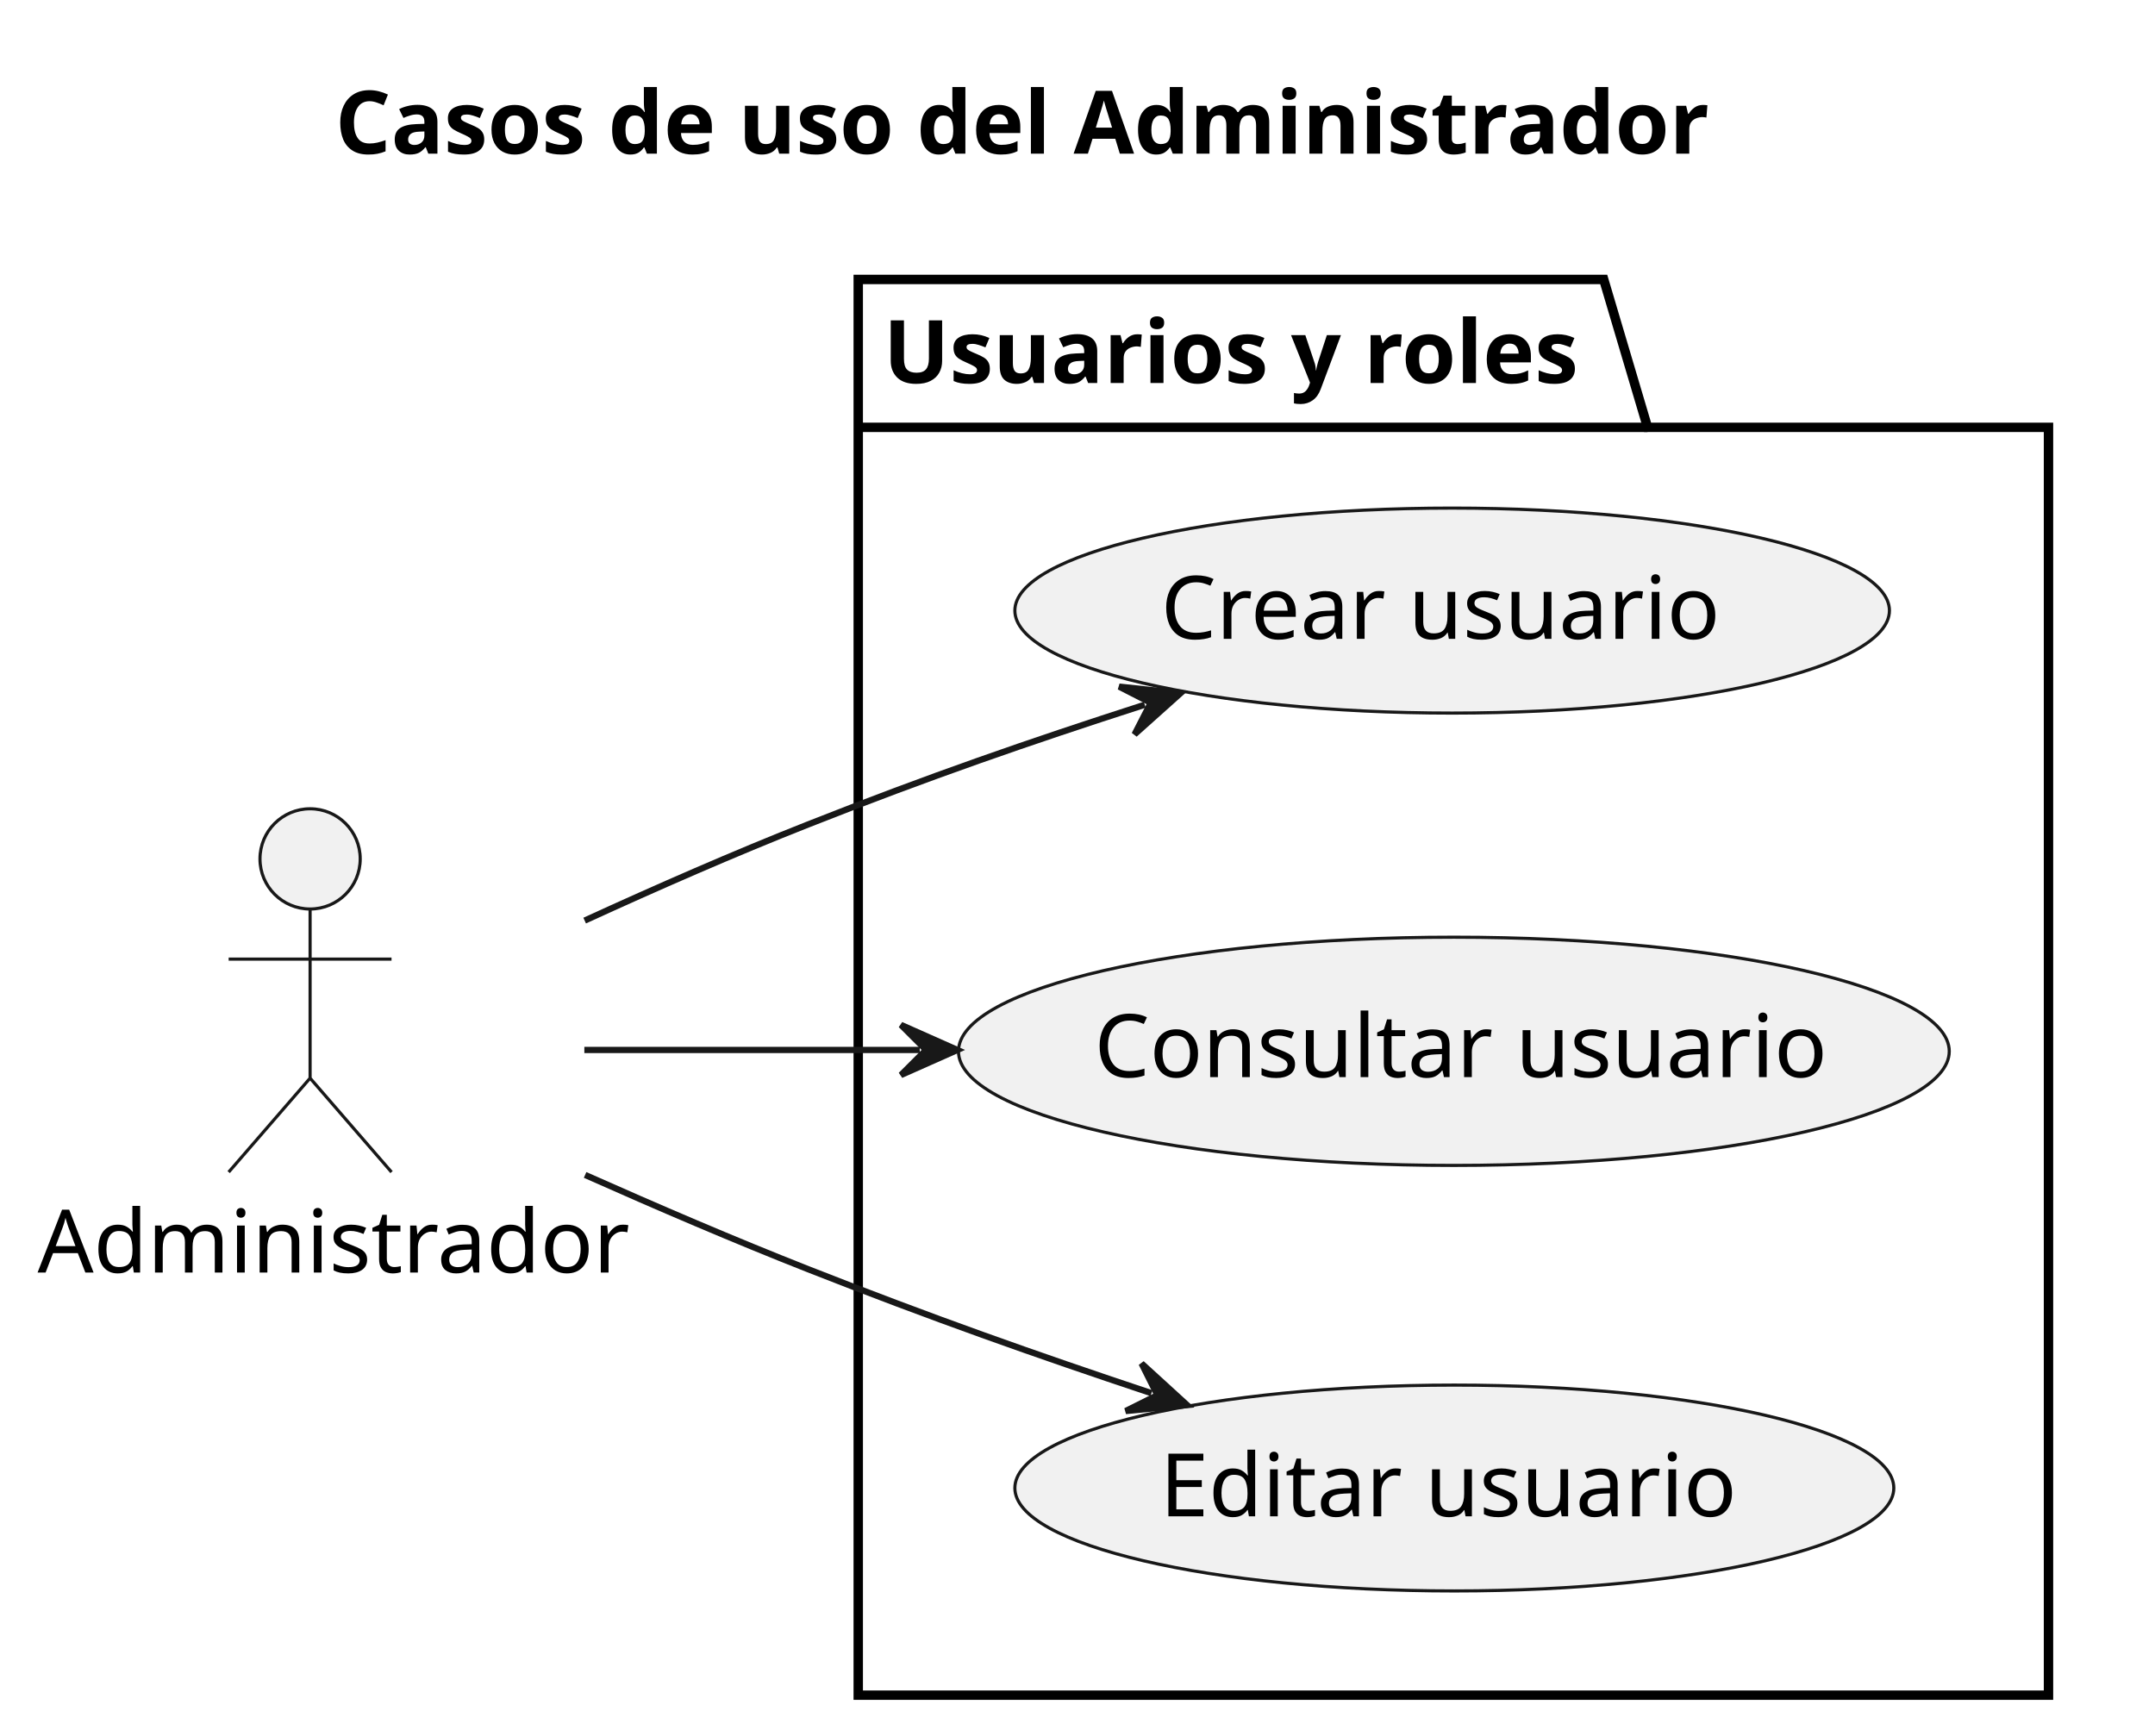
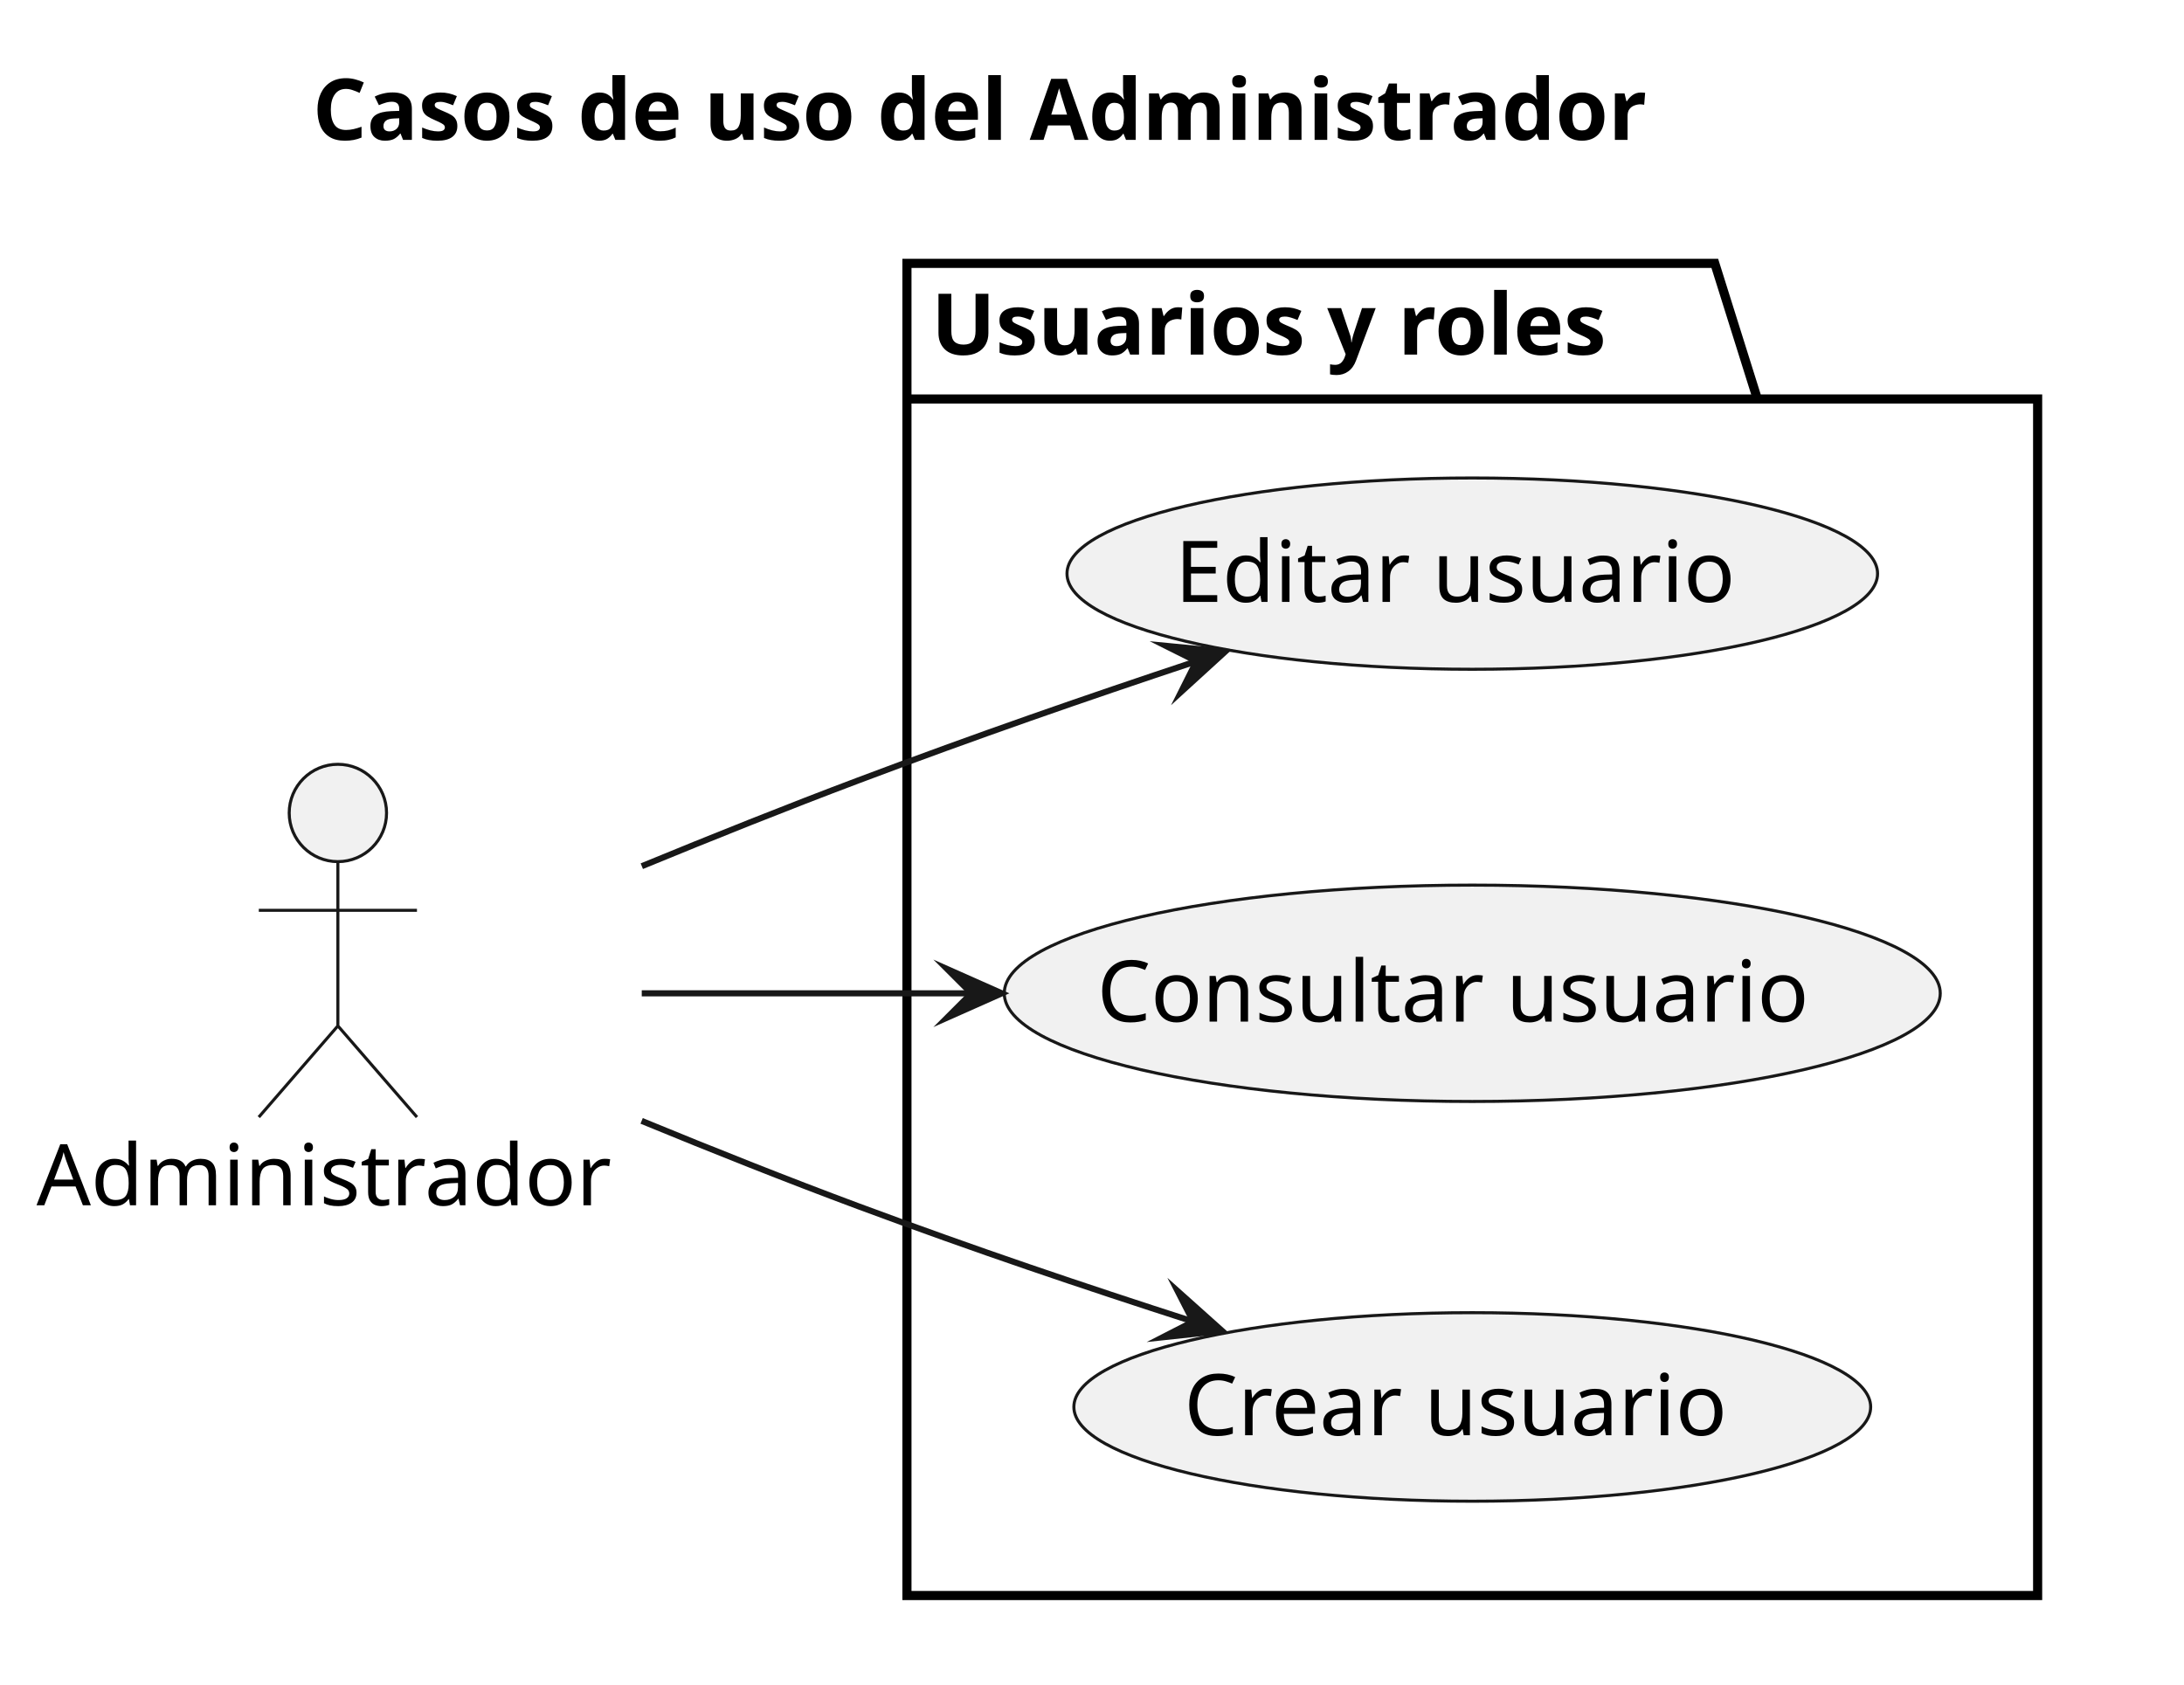
- <svg xmlns="http://www.w3.org/2000/svg" contentStyleType="text/css" height="277px" preserveAspectRatio="none" style="width:344px;height:277px;background:#FFFFFF;" version="1.1" viewBox="0 0 344 277" width="344px" zoomAndPan="magnify">
+ <svg xmlns="http://www.w3.org/2000/svg" version="1.1" data-diagram-type="DESCRIPTION" style="width:359px;height:277px;background:#FFFFFF;" width="359px" height="277px" viewBox="0 0 359 277" zoomAndPan="magnify" preserveAspectRatio="none" contentStyleType="text/css">
  <defs />
  <g>
-     <text fill="#000000" font-family="sans-serif" font-size="14" font-weight="bold" lengthAdjust="spacing" textLength="223" x="53.5" y="24.533">Casos de uso del Administrador</text>
-     <g id="cluster_Usuarios y roles">
-       <polygon fill="none" points="137,44.609,256,44.609,263,68.219,327,68.219,327,270.609,137,270.609,137,44.609" style="stroke:#000000;stroke-width:1.5;" />
-       <line style="stroke:#000000;stroke-width:1.5;" x1="137" x2="263" y1="68.219" y2="68.219" />
-       <text fill="#000000" font-family="sans-serif" font-size="14" font-weight="bold" lengthAdjust="spacing" textLength="113" x="141" y="61.143">Usuarios y roles</text>
+     <g class="title" data-source-line="1">
+       <text x="51.379" y="22.995" fill="#000000" font-size="14" lengthAdjust="spacing" textLength="250.182" font-weight="700" font-family="sans-serif">Casos de uso del Administrador</text>
    </g>
-     <g id="elem_UsuariosCrear">
-       <ellipse cx="231.804" cy="97.47" fill="#F1F1F1" rx="69.804" ry="16.361" style="stroke:#181818;stroke-width:0.5;" />
-       <text fill="#000000" font-family="sans-serif" font-size="14" lengthAdjust="spacing" textLength="87" x="185.304" y="101.987">Crear usuario</text>
+     <g class="cluster" data-qualified-name="Usuarios y roles" id="ent0002" data-source-line="7">
+       <polygon points="149.08,43.297,281.873,43.297,288.873,65.594,334.94,65.594,334.94,262.297,149.08,262.297,149.08,43.297" fill="none" style="stroke:#000000;stroke-width:1.5;stroke-linejoin:miter;stroke-miterlimit:10;" />
+       <line x1="149.08" y1="65.594" x2="288.873" y2="65.594" style="stroke:#000000;stroke-width:1.5;" />
+       <text x="153.08" y="58.292" fill="#000000" font-size="14" lengthAdjust="spacing" textLength="126.793" font-weight="700" font-family="sans-serif">Usuarios y roles</text>
    </g>
-     <g id="elem_UsuariosConsultar">
-       <ellipse cx="232.078" cy="167.825" fill="#F1F1F1" rx="79.079" ry="18.216" style="stroke:#181818;stroke-width:0.5;" />
-       <text fill="#000000" font-family="sans-serif" font-size="14" lengthAdjust="spacing" textLength="112" x="174.675" y="171.949">Consultar usuario</text>
+     <g class="entity" data-qualified-name="Usuarios y roles.UsuariosCrear" id="ent0003" data-source-line="8">
+       <ellipse cx="242.008" cy="231.294" rx="65.488" ry="15.498" fill="#F1F1F1" style="stroke:#181818;stroke-width:0.5;" />
+       <text x="194.628" y="235.943" fill="#000000" font-size="14" lengthAdjust="spacing" textLength="94.76" font-family="sans-serif">Crear usuario</text>
    </g>
-     <g id="elem_UsuariosEditar">
-       <ellipse cx="232.153" cy="237.54" fill="#F1F1F1" rx="70.153" ry="16.431" style="stroke:#181818;stroke-width:0.5;" />
-       <text fill="#000000" font-family="sans-serif" font-size="14" lengthAdjust="spacing" textLength="88" x="185.153" y="242.057">Editar usuario</text>
+     <g class="entity" data-qualified-name="Usuarios y roles.UsuariosConsultar" id="ent0004" data-source-line="9">
+       <ellipse cx="242.007" cy="163.292" rx="76.927" ry="17.785" fill="#F1F1F1" style="stroke:#181818;stroke-width:0.5;" />
+       <text x="180.32" y="167.941" fill="#000000" font-size="14" lengthAdjust="spacing" textLength="123.375" font-family="sans-serif">Consultar usuario</text>
    </g>
-     <g id="elem_Administrador">
-       <ellipse cx="49.5" cy="137.109" fill="#F1F1F1" rx="8" ry="8" style="stroke:#181818;stroke-width:0.5;" />
-       <path d="M49.5,145.109 L49.5,172.109 M36.5,153.109 L62.5,153.109 M49.5,172.109 L36.5,187.109 M49.5,172.109 L62.5,187.109 " fill="none" style="stroke:#181818;stroke-width:0.5;" />
-       <text fill="#000000" font-family="sans-serif" font-size="14" lengthAdjust="spacing" textLength="87" x="6" y="203.143">Administrador</text>
+     <g class="entity" data-qualified-name="Usuarios y roles.UsuariosEditar" id="ent0005" data-source-line="10">
+       <ellipse cx="242.01" cy="94.301" rx="66.62" ry="15.724" fill="#F1F1F1" style="stroke:#181818;stroke-width:0.5;" />
+       <text x="193.147" y="98.949" fill="#000000" font-size="14" lengthAdjust="spacing" textLength="97.727" font-family="sans-serif">Editar usuario</text>
    </g>
-     <g id="link_Administrador_UsuariosCrear">
-       <path d="M93.33,146.959 C104.81,141.699 117.28,136.229 129,131.609 C148.27,123.999 164.299,118.439 182.739,112.499 " fill="none" id="Administrador-to-UsuariosCrear" style="stroke:#181818;stroke-width:1.0;" />
-       <polygon fill="#181818" points="188.45,110.659,178.657,109.612,183.691,112.192,181.11,117.226,188.45,110.659" style="stroke:#181818;stroke-width:1.0;" />
+     <g class="entity" data-qualified-name="Administrador" id="ent0001" data-source-line="5">
+       <ellipse cx="55.54" cy="133.647" rx="8" ry="8" fill="#F1F1F1" style="stroke:#181818;stroke-width:0.5;" />
+       <path d="M55.54,141.647 L55.54,168.647 M42.54,149.647 L68.54,149.647 M55.54,168.647 L42.54,183.647 M55.54,168.647 L68.54,183.647" style="stroke:#181818;stroke-width:0.5;" fill="none" />
+       <text x="6" y="198.142" fill="#000000" font-size="14" lengthAdjust="spacing" textLength="99.08" font-family="sans-serif">Administrador</text>
    </g>
-     <g id="link_Administrador_UsuariosConsultar">
-       <path d="M93.28,167.609 C111.1,167.609 126.38,167.609 146.82,167.609 " fill="none" id="Administrador-to-UsuariosConsultar" style="stroke:#181818;stroke-width:1.0;" />
-       <polygon fill="#181818" points="152.82,167.609,143.82,163.609,147.82,167.609,143.82,171.609,152.82,167.609" style="stroke:#181818;stroke-width:1.0;" />
+     <g class="link" data-entity-1="ent0001" data-entity-2="ent0003" id="lnk6" data-source-line="13" data-link-type="dependency">
+       <path d="M105.47,184.267 C117.08,189.047 129.47,193.977 141.08,198.297 C160.6,205.547 177.801,211.353 196.141,217.263" style="stroke:#181818;stroke-width:1;" fill="none" id="Administrador-to-UsuariosCrear" />
+       <polygon points="200.9,218.797,193.561,212.229,196.141,217.263,191.107,219.844,200.9,218.797" fill="#181818" style="stroke:#181818;stroke-width:1;stroke-linejoin:miter;stroke-miterlimit:10;" />
    </g>
-     <g id="link_Administrador_UsuariosEditar">
-       <path d="M93.4,187.559 C104.88,192.669 117.34,198.019 129,202.609 C148.69,210.359 165.178,216.192 183.808,222.402 " fill="none" id="Administrador-to-UsuariosEditar" style="stroke:#181818;stroke-width:1.0;" />
-       <polygon fill="#181818" points="189.5,224.299,182.227,217.659,184.757,222.718,179.697,225.248,189.5,224.299" style="stroke:#181818;stroke-width:1.0;" />
+     <g class="link" data-entity-1="ent0001" data-entity-2="ent0004" id="lnk7" data-source-line="14" data-link-type="dependency">
+       <path d="M105.49,163.297 C123.63,163.297 139.67,163.297 159.68,163.297" style="stroke:#181818;stroke-width:1;" fill="none" id="Administrador-to-UsuariosConsultar" />
+       <polygon points="164.68,163.297,155.68,159.297,159.68,163.297,155.68,167.297,164.68,163.297" fill="#181818" style="stroke:#181818;stroke-width:1;stroke-linejoin:miter;stroke-miterlimit:10;" />
+     </g>
+     <g class="link" data-entity-1="ent0001" data-entity-2="ent0005" id="lnk8" data-source-line="15" data-link-type="dependency">
+       <path d="M105.5,142.397 C117.11,137.617 129.48,132.667 141.08,128.297 C160.8,120.867 178.226,114.837 196.666,108.697" style="stroke:#181818;stroke-width:1;" fill="none" id="Administrador-to-UsuariosEditar" />
+       <polygon points="201.41,107.117,191.607,106.165,196.666,108.697,194.135,113.755,201.41,107.117" fill="#181818" style="stroke:#181818;stroke-width:1;stroke-linejoin:miter;stroke-miterlimit:10;" />
    </g>
  </g>
</svg>
